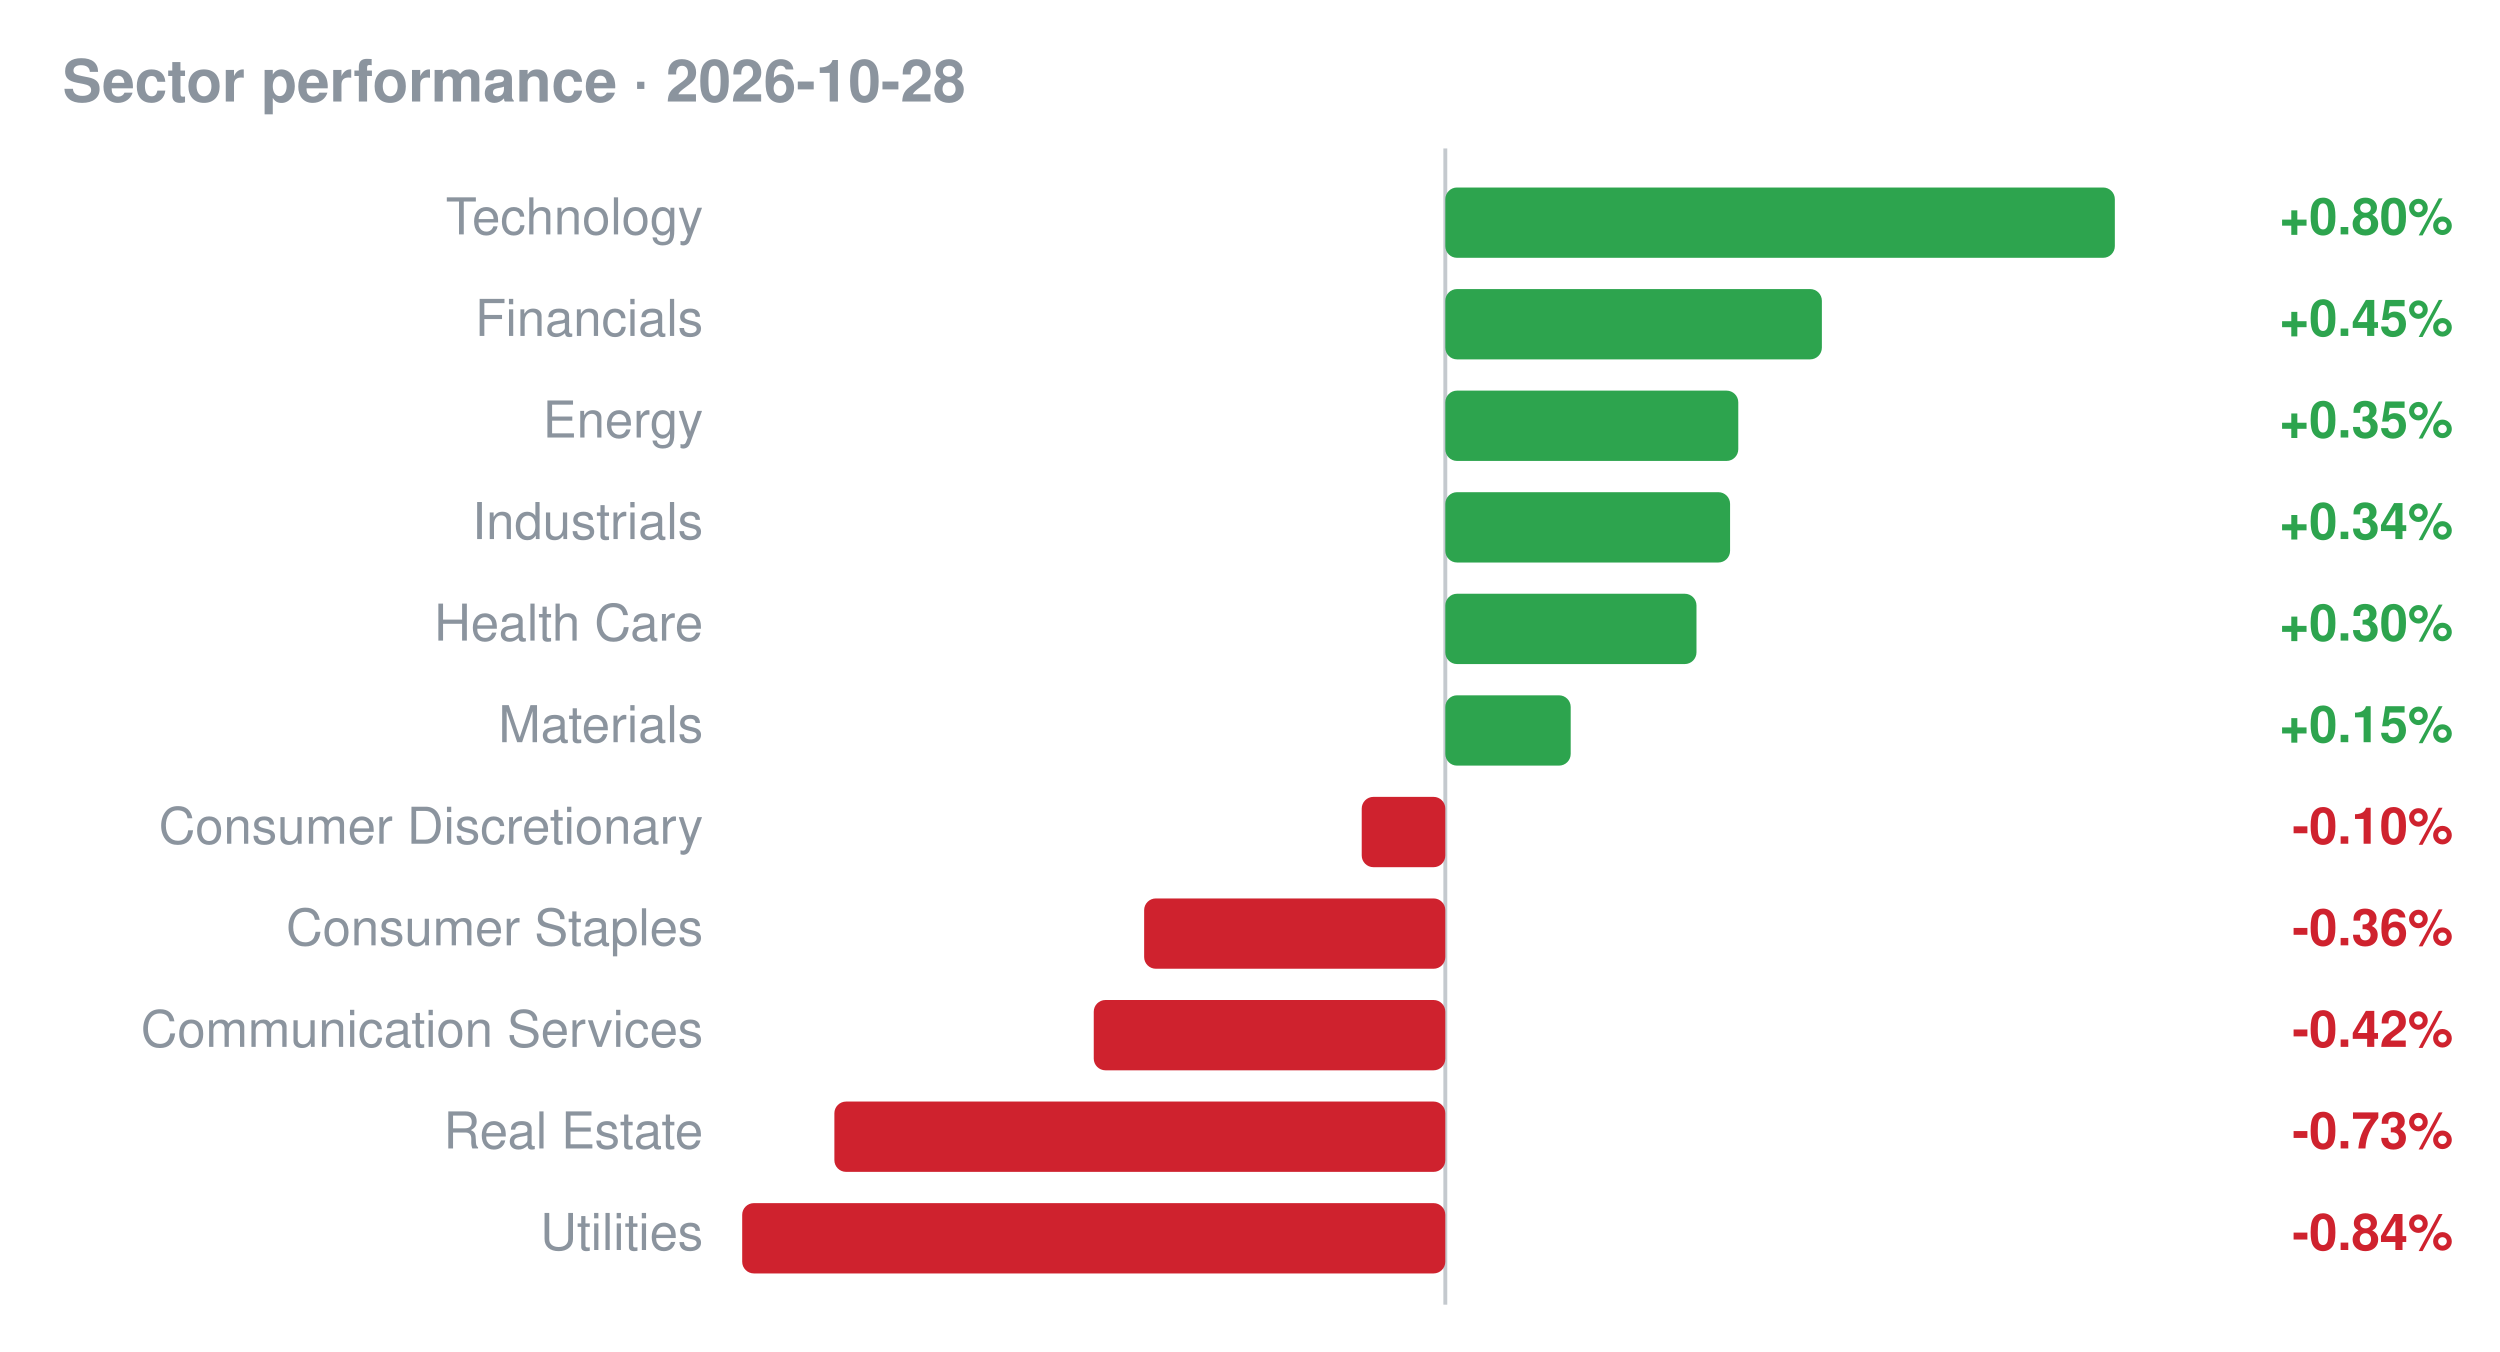
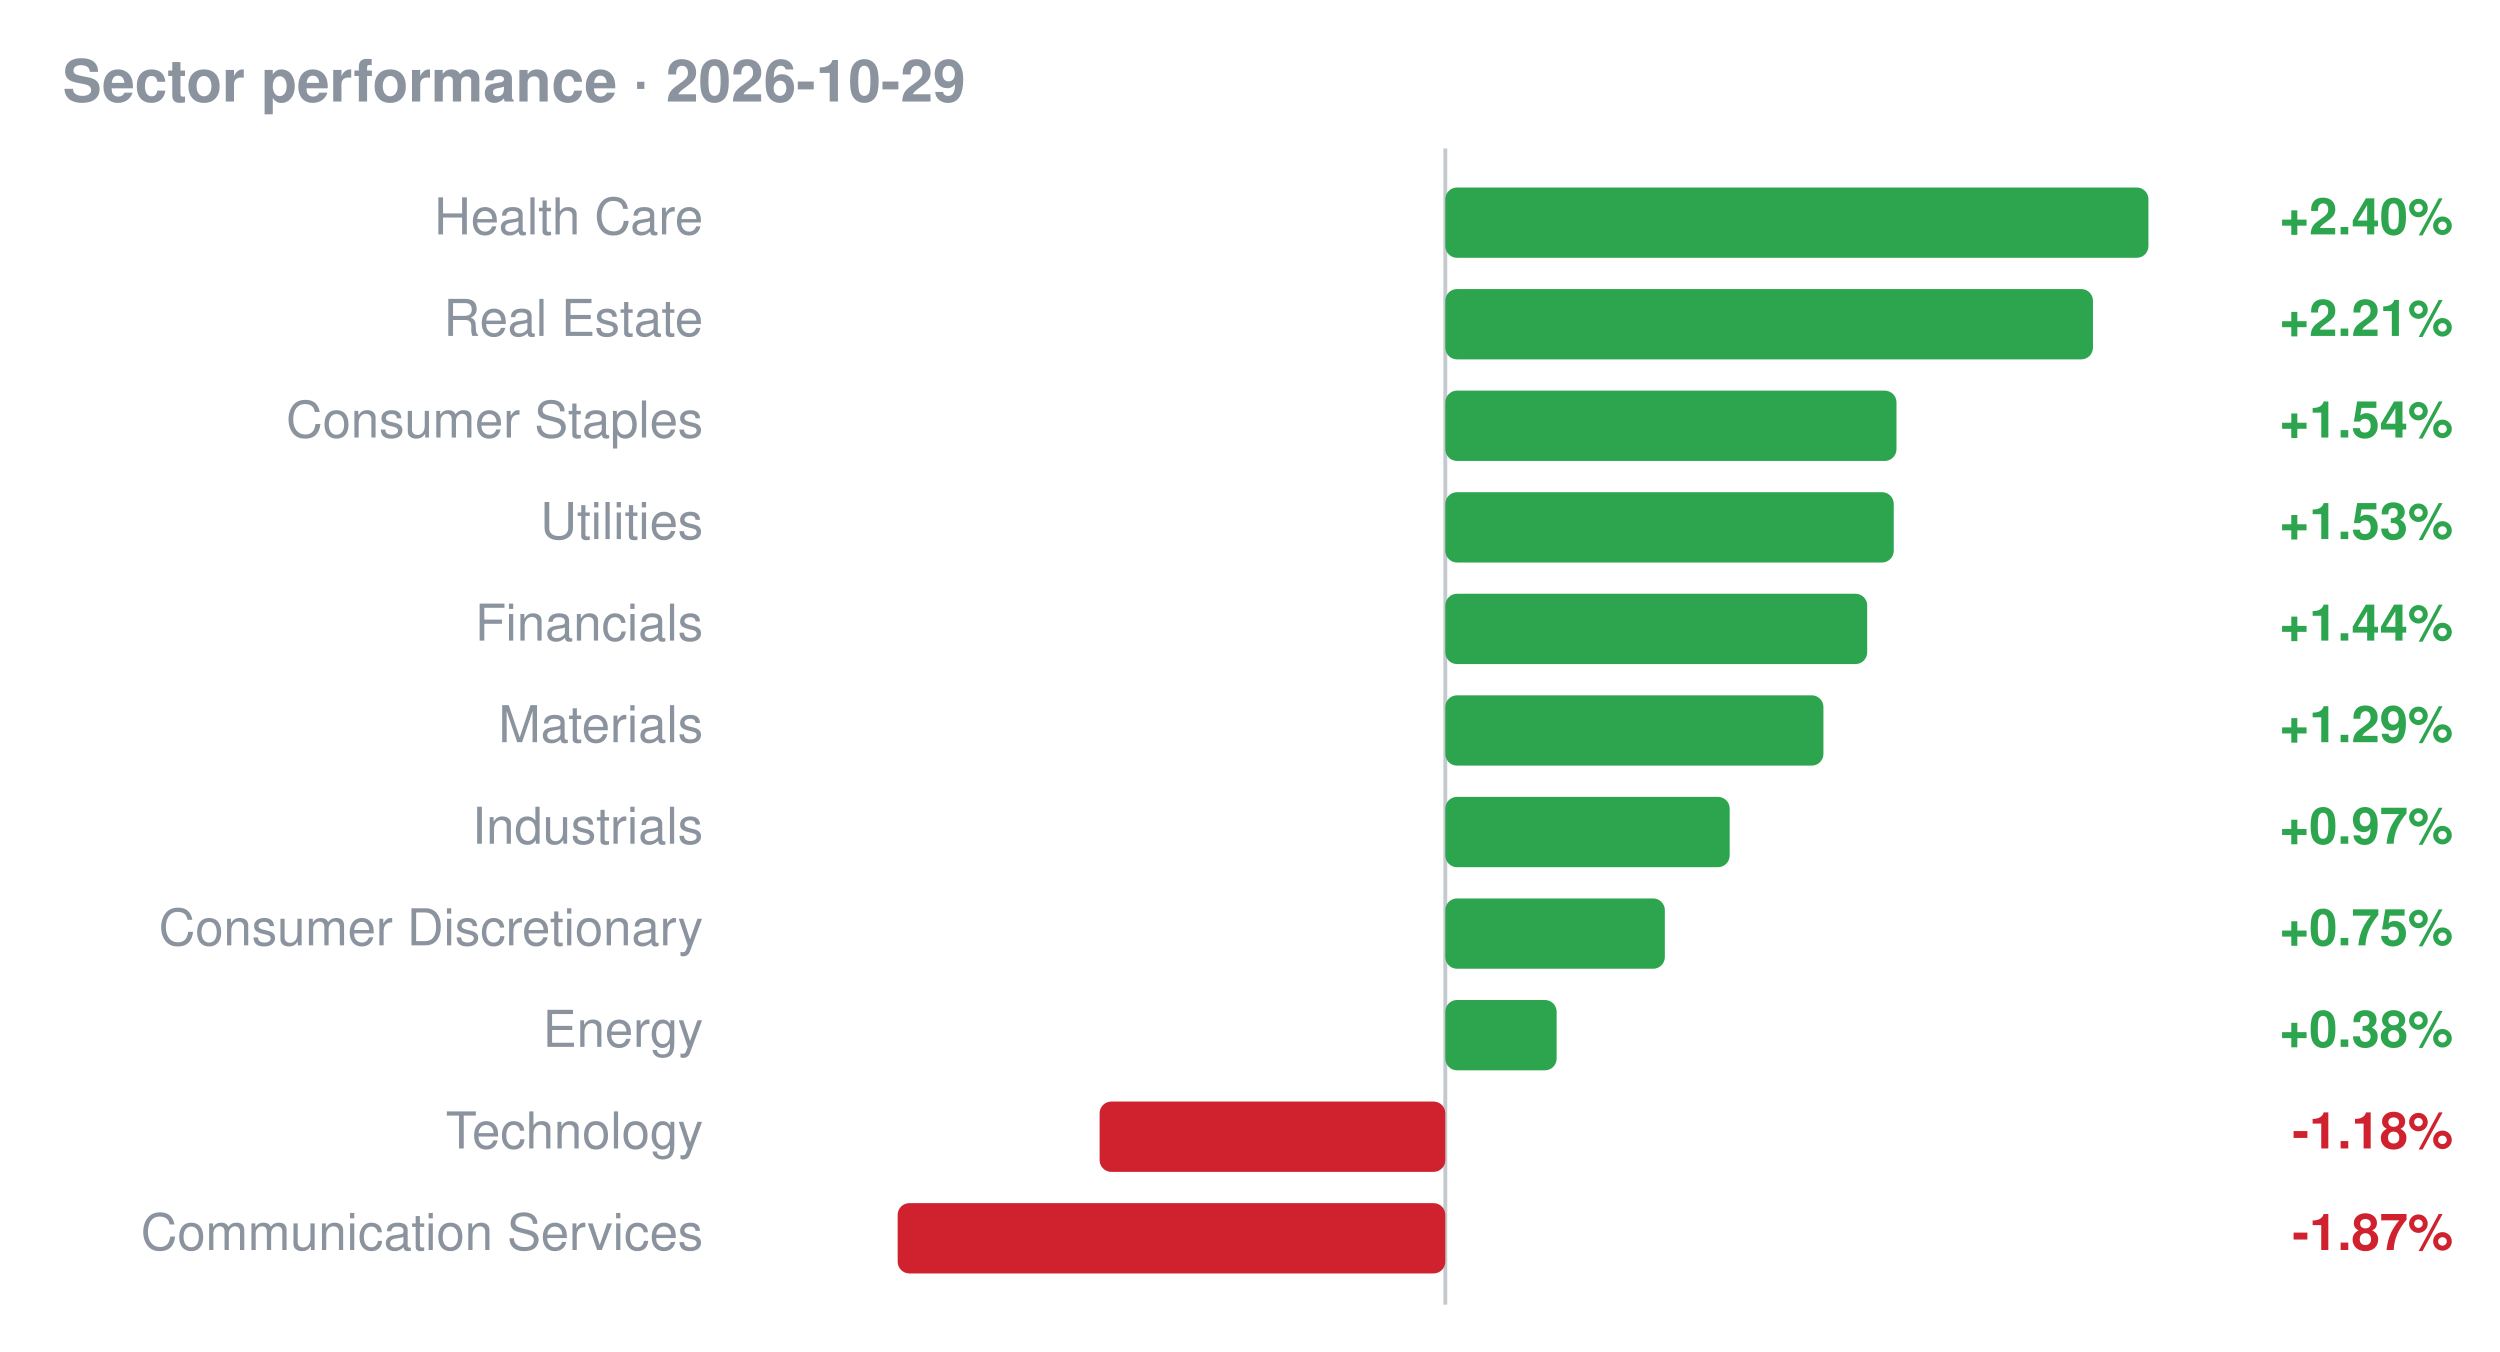
<svg xmlns="http://www.w3.org/2000/svg" width="640" height="346" viewBox="0 0 640 346" font-family="-apple-system,Segoe UI,Helvetica,Arial,sans-serif" font-size="13">
-   <text x="16" y="26" font-size="15" font-weight="600" fill="#8b949e">Sector performance · 2026-10-28</text>
+   <text x="16" y="26" font-size="15" font-weight="600" fill="#8b949e">Sector performance · 2026-10-29</text>
  <line x1="370.0" y1="38" x2="370.0" y2="334" stroke="#8b949e" stroke-opacity="0.5" />
-   <text x="180" y="60" text-anchor="end" fill="#8b949e">Technology</text>
-   <rect x="370.0" y="48" width="171.4" height="18" rx="3" fill="#2da44e" />
-   <text x="628" y="60" text-anchor="end" fill="#2da44e" font-weight="600">+0.80%</text>
-   <text x="180" y="86" text-anchor="end" fill="#8b949e">Financials</text>
-   <rect x="370.0" y="74" width="96.4" height="18" rx="3" fill="#2da44e" />
-   <text x="628" y="86" text-anchor="end" fill="#2da44e" font-weight="600">+0.45%</text>
-   <text x="180" y="112" text-anchor="end" fill="#8b949e">Energy</text>
-   <rect x="370.0" y="100" width="75.0" height="18" rx="3" fill="#2da44e" />
-   <text x="628" y="112" text-anchor="end" fill="#2da44e" font-weight="600">+0.35%</text>
-   <text x="180" y="138" text-anchor="end" fill="#8b949e">Industrials</text>
-   <rect x="370.0" y="126" width="72.9" height="18" rx="3" fill="#2da44e" />
-   <text x="628" y="138" text-anchor="end" fill="#2da44e" font-weight="600">+0.34%</text>
-   <text x="180" y="164" text-anchor="end" fill="#8b949e">Health Care</text>
-   <rect x="370.0" y="152" width="64.3" height="18" rx="3" fill="#2da44e" />
-   <text x="628" y="164" text-anchor="end" fill="#2da44e" font-weight="600">+0.30%</text>
+   <text x="180" y="60" text-anchor="end" fill="#8b949e">Health Care</text>
+   <rect x="370.0" y="48" width="180.0" height="18" rx="3" fill="#2da44e" />
+   <text x="628" y="60" text-anchor="end" fill="#2da44e" font-weight="600">+2.40%</text>
+   <text x="180" y="86" text-anchor="end" fill="#8b949e">Real Estate</text>
+   <rect x="370.0" y="74" width="165.8" height="18" rx="3" fill="#2da44e" />
+   <text x="628" y="86" text-anchor="end" fill="#2da44e" font-weight="600">+2.21%</text>
+   <text x="180" y="112" text-anchor="end" fill="#8b949e">Consumer Staples</text>
+   <rect x="370.0" y="100" width="115.5" height="18" rx="3" fill="#2da44e" />
+   <text x="628" y="112" text-anchor="end" fill="#2da44e" font-weight="600">+1.54%</text>
+   <text x="180" y="138" text-anchor="end" fill="#8b949e">Utilities</text>
+   <rect x="370.0" y="126" width="114.8" height="18" rx="3" fill="#2da44e" />
+   <text x="628" y="138" text-anchor="end" fill="#2da44e" font-weight="600">+1.53%</text>
+   <text x="180" y="164" text-anchor="end" fill="#8b949e">Financials</text>
+   <rect x="370.0" y="152" width="108.0" height="18" rx="3" fill="#2da44e" />
+   <text x="628" y="164" text-anchor="end" fill="#2da44e" font-weight="600">+1.44%</text>
  <text x="180" y="190" text-anchor="end" fill="#8b949e">Materials</text>
-   <rect x="370.0" y="178" width="32.1" height="18" rx="3" fill="#2da44e" />
-   <text x="628" y="190" text-anchor="end" fill="#2da44e" font-weight="600">+0.15%</text>
-   <text x="180" y="216" text-anchor="end" fill="#8b949e">Consumer Discretionary</text>
-   <rect x="348.6" y="204" width="21.4" height="18" rx="3" fill="#cf222e" />
-   <text x="628" y="216" text-anchor="end" fill="#cf222e" font-weight="600">-0.10%</text>
-   <text x="180" y="242" text-anchor="end" fill="#8b949e">Consumer Staples</text>
-   <rect x="292.9" y="230" width="77.1" height="18" rx="3" fill="#cf222e" />
-   <text x="628" y="242" text-anchor="end" fill="#cf222e" font-weight="600">-0.36%</text>
-   <text x="180" y="268" text-anchor="end" fill="#8b949e">Communication Services</text>
-   <rect x="280.0" y="256" width="90.0" height="18" rx="3" fill="#cf222e" />
-   <text x="628" y="268" text-anchor="end" fill="#cf222e" font-weight="600">-0.42%</text>
-   <text x="180" y="294" text-anchor="end" fill="#8b949e">Real Estate</text>
-   <rect x="213.6" y="282" width="156.4" height="18" rx="3" fill="#cf222e" />
-   <text x="628" y="294" text-anchor="end" fill="#cf222e" font-weight="600">-0.73%</text>
-   <text x="180" y="320" text-anchor="end" fill="#8b949e">Utilities</text>
-   <rect x="190.0" y="308" width="180.0" height="18" rx="3" fill="#cf222e" />
-   <text x="628" y="320" text-anchor="end" fill="#cf222e" font-weight="600">-0.84%</text>
+   <rect x="370.0" y="178" width="96.8" height="18" rx="3" fill="#2da44e" />
+   <text x="628" y="190" text-anchor="end" fill="#2da44e" font-weight="600">+1.29%</text>
+   <text x="180" y="216" text-anchor="end" fill="#8b949e">Industrials</text>
+   <rect x="370.0" y="204" width="72.8" height="18" rx="3" fill="#2da44e" />
+   <text x="628" y="216" text-anchor="end" fill="#2da44e" font-weight="600">+0.97%</text>
+   <text x="180" y="242" text-anchor="end" fill="#8b949e">Consumer Discretionary</text>
+   <rect x="370.0" y="230" width="56.2" height="18" rx="3" fill="#2da44e" />
+   <text x="628" y="242" text-anchor="end" fill="#2da44e" font-weight="600">+0.75%</text>
+   <text x="180" y="268" text-anchor="end" fill="#8b949e">Energy</text>
+   <rect x="370.0" y="256" width="28.5" height="18" rx="3" fill="#2da44e" />
+   <text x="628" y="268" text-anchor="end" fill="#2da44e" font-weight="600">+0.38%</text>
+   <text x="180" y="294" text-anchor="end" fill="#8b949e">Technology</text>
+   <rect x="281.5" y="282" width="88.5" height="18" rx="3" fill="#cf222e" />
+   <text x="628" y="294" text-anchor="end" fill="#cf222e" font-weight="600">-1.18%</text>
+   <text x="180" y="320" text-anchor="end" fill="#8b949e">Communication Services</text>
+   <rect x="229.8" y="308" width="140.2" height="18" rx="3" fill="#cf222e" />
+   <text x="628" y="320" text-anchor="end" fill="#cf222e" font-weight="600">-1.87%</text>
</svg>
